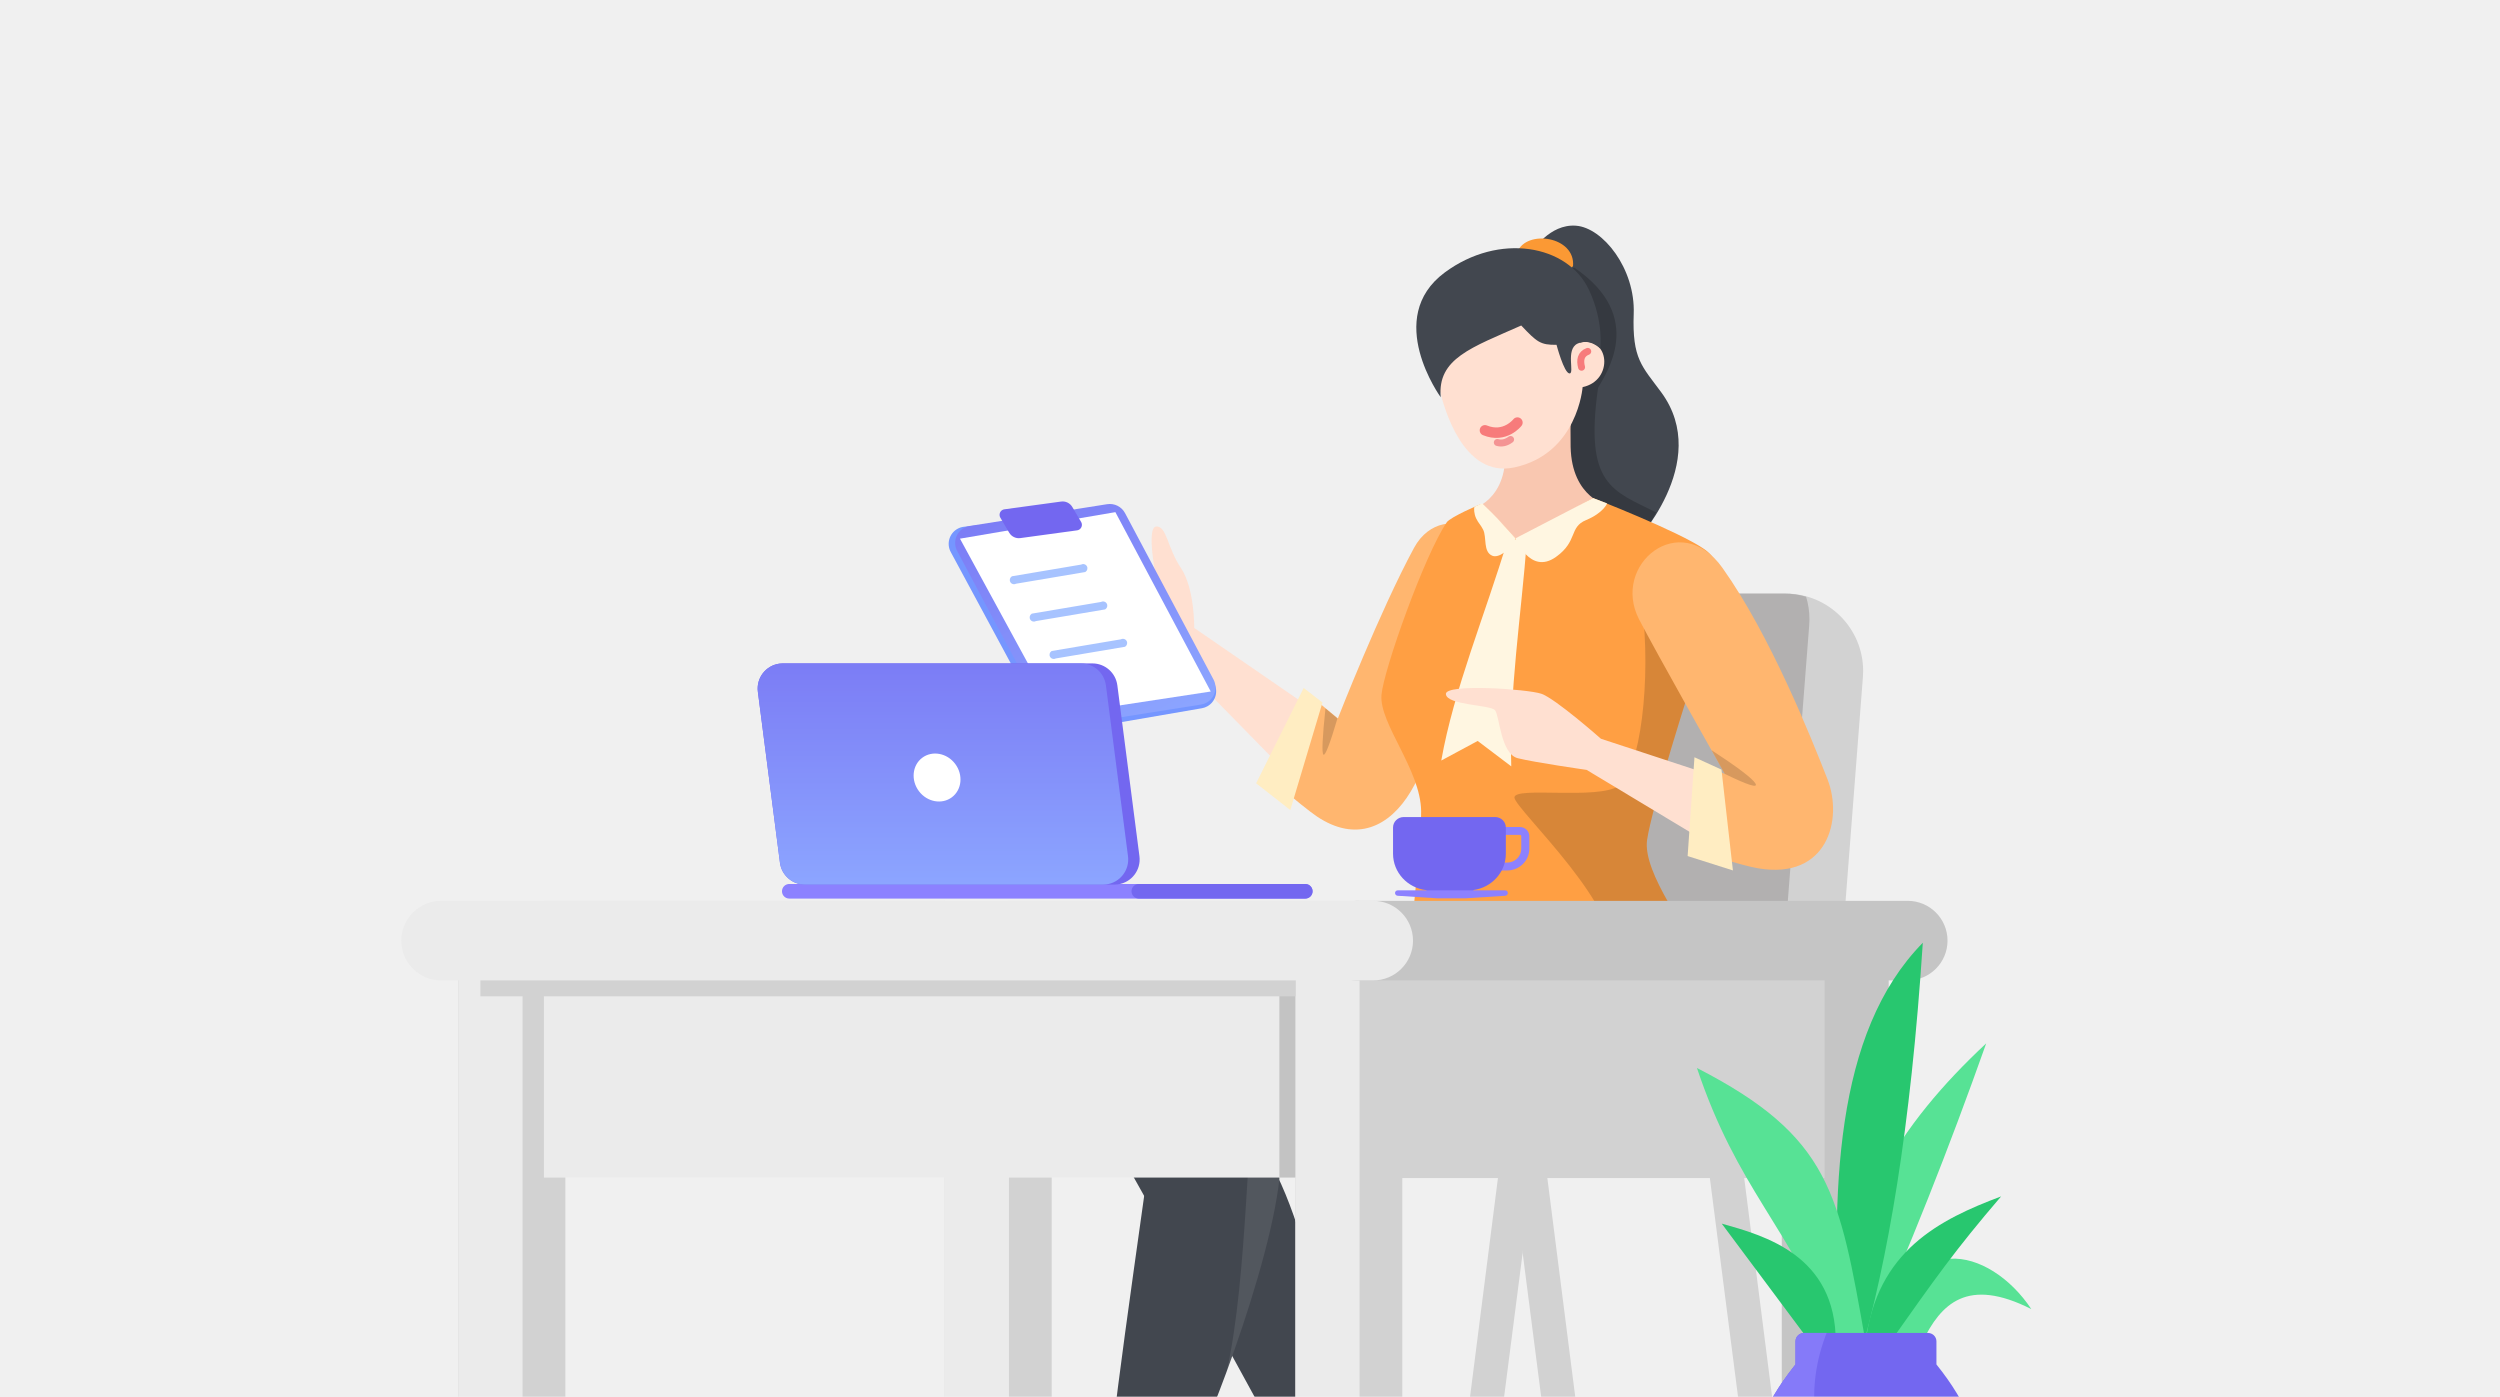
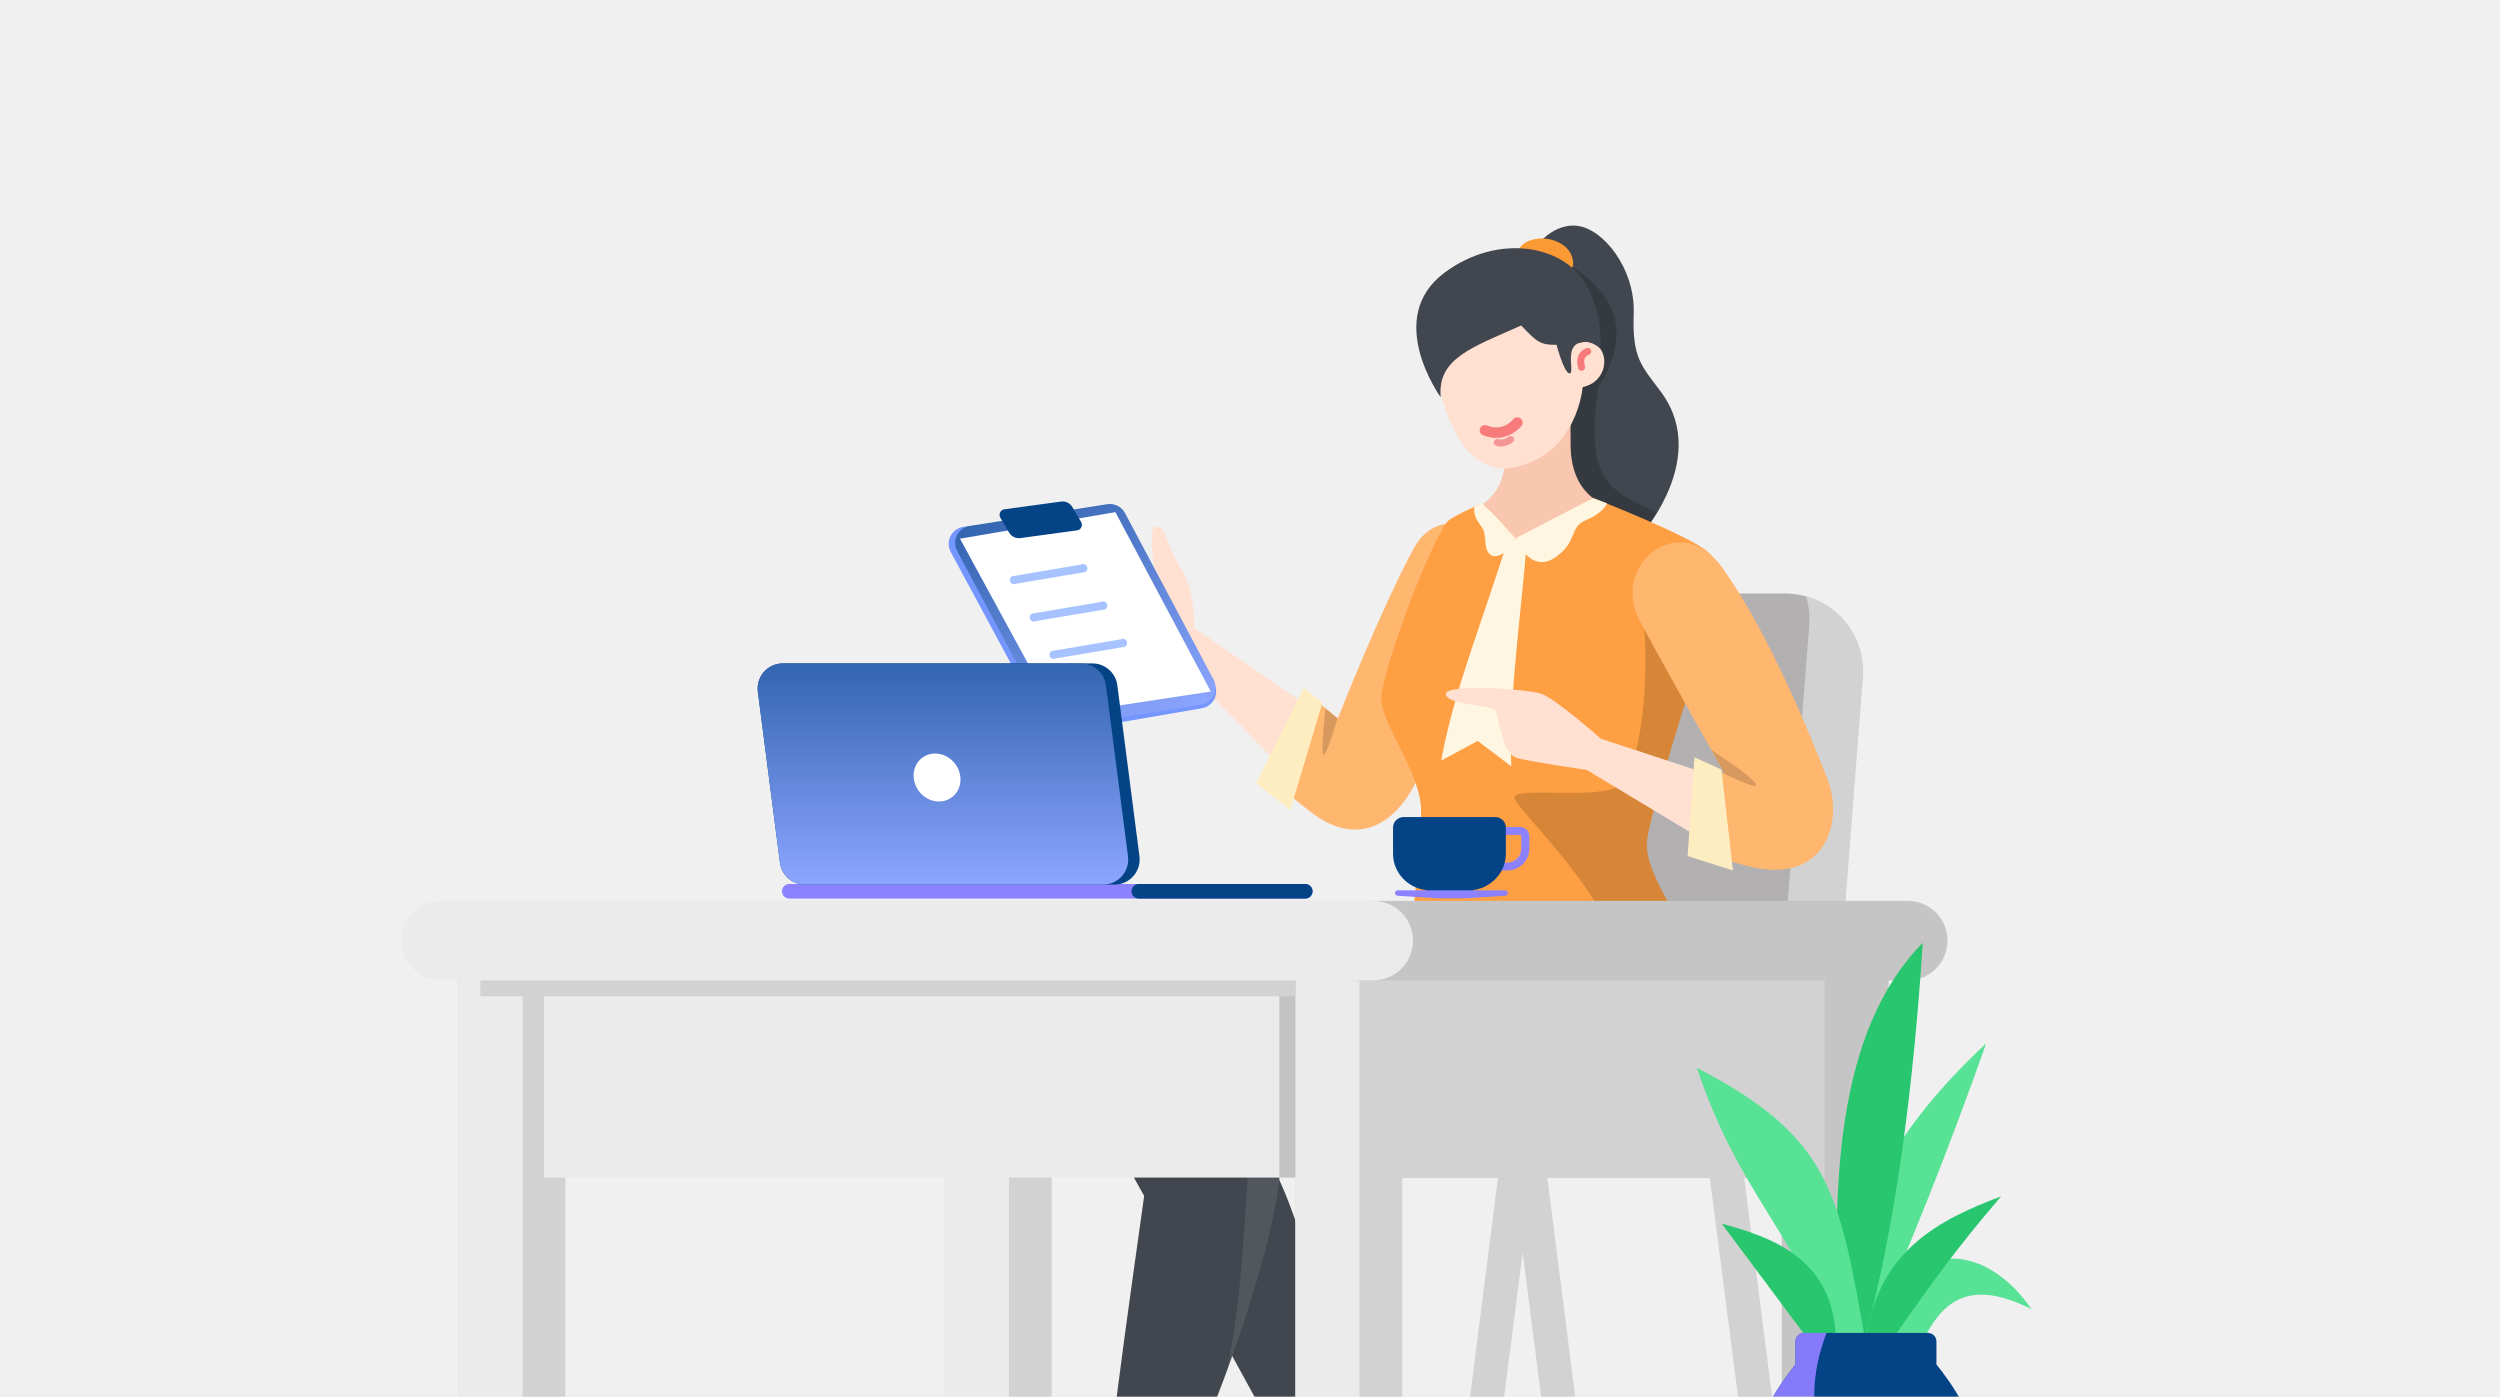
<svg xmlns="http://www.w3.org/2000/svg" xmlns:xlink="http://www.w3.org/1999/xlink" width="358px" height="200px" viewBox="0 0 358 200" version="1.1">
  <defs>
    <path d="M6,0 L352,0 C355.314,-6.08718376e-16 358,2.686 358,6 L358,200 L358,200 L0,200 L0,6 C-4.05812251e-16,2.686 2.686,6.08718376e-16 6,0 Z" id="path-1" />
    <linearGradient x1="68.669%" y1="-53.107%" x2="68.669%" y2="100%" id="linearGradient-3">
-       <stop stop-color="#7367F0" offset="0%" />
+       <stop stop-color="#044386" offset="0%" />
      <stop stop-color="#8CA5FF" offset="100%" />
    </linearGradient>
    <linearGradient x1="68.669%" y1="-53.107%" x2="68.669%" y2="100%" id="linearGradient-4">
-       <stop stop-color="#7367F0" offset="0%" />
+       <stop stop-color="#044386" offset="0%" />
      <stop stop-color="#8CA5FF" offset="100%" />
    </linearGradient>
    <path d="M7.952,0.064 L25.69,0.064 C26.366,0.064 26.914,0.603 26.914,1.268 L26.914,4.578 C31.399,10.144 33.642,15.71 33.642,21.277 C33.642,26.672 31.727,32.066 27.896,37.461 C27.668,37.784 27.293,37.976 26.894,37.976 L6.749,37.976 C6.349,37.976 5.975,37.784 5.746,37.461 C1.915,32.066 0,26.672 0,21.277 C0,15.815 2.159,10.354 6.477,4.893 L6.728,4.578 L6.728,1.268 C6.728,0.603 7.276,0.064 7.952,0.064 Z" id="path-5" />
  </defs>
  <g id="📝-Pages-New" stroke="none" stroke-width="1" fill="none" fill-rule="evenodd">
    <g id="Knowledge-Base" transform="translate(-670, -791)">
      <g id="Illustration" transform="translate(670, 791)">
        <mask id="mask-2" fill="white">
          <use xlink:href="#path-1" />
        </mask>
        <g id="Mask" />
        <g mask="url(#mask-2)">
          <g transform="translate(57, 30)">
            <g id="Chair4" transform="translate(121, 55)">
              <polygon id="Path" fill="#D2D2D2" points="38.077 71.363 28.831 143.879 33.679 143.815 42.925 72.042" />
              <polygon id="Path" fill="#D2D2D2" transform="translate(44.20678, 107.6211) scale(-1, 1) translate(-44.20678, -107.6211) " points="46.406 71.363 37.159 143.879 42.007 143.815 51.254 72.042" />
              <polygon id="Path" fill="#D2D2D2" transform="translate(72.39661, 107.6211) scale(-1, 1) translate(-72.39661, -107.6211) " points="74.596 71.363 65.349 143.879 70.197 143.815 79.444 72.042" />
              <path d="M0,75.186 C-5.12399906e-16,71.002 3.392,67.61 7.576,67.61 L36.218,67.61 C41.936,67.61 46.717,63.261 47.256,57.568 L51.76,10.042 C52.299,4.349 57.08,2.82683167e-15 62.798,0 L77.715,0 C83.839,6.51445281e-16 88.803,4.964 88.803,11.088 C88.803,11.374 88.792,11.659 88.77,11.944 L84.08,72.53 C83.633,78.304 78.817,82.762 73.025,82.762 L7.576,82.762 C3.392,82.762 5.12399906e-16,79.37 0,75.186 Z" id="Path" fill="#D2D2D2" />
              <path d="M77.51,-2.27373675e-13 C78.594,-2.27572851e-13 79.642,0.156 80.632,0.446 C80.945,1.469 81.113,2.555 81.113,3.68 C81.113,3.966 81.102,4.253 81.079,4.538 L76.394,64.893 C75.946,70.666 71.13,75.123 65.339,75.123 L0.071,75.123 L0.001,75.122 C0,75.073 9.36073955e-17,75.024 0,74.974 C6.90201459e-15,70.801 3.383,67.418 7.556,67.418 L36.107,67.418 C41.825,67.418 46.605,63.071 47.146,57.379 L51.645,10.039 C52.185,4.347 56.965,-2.24547053e-13 62.683,-2.27373675e-13 L77.51,-2.27373675e-13 Z" id="Combined-Shape" fill="#B2B0B0" />
            </g>
            <g id="Wom3.4" transform="translate(143, 100) scale(-1, 1) translate(-143, -100) translate(80, 0)">
              <g id="LLeg" transform="translate(28.09581, 104.5721)" fill="#42474F">
                <path d="M15.558,0.024 C22.487,0.333 61.05,8.844 68.057,10.29 C75.063,11.737 80.986,19.561 75.644,28.622 C69.643,38.793 54.16,67.679 50.401,74.191 C48.54,77.414 39.154,75.607 41.359,70.197 C45.469,60.113 47.378,34.78 57.857,25.544 C57.857,25.544 22.616,31.664 7.393,24.653 C-3.67,19.557 -1.167,-0.722 15.558,0.024 Z" id="Path" />
              </g>
              <g id="LArm" transform="translate(48.23367, 44.95087)">
                <path d="M43.754,14.969 C43.754,14.969 43.676,9.343 45.648,6.403 C47.62,3.463 47.698,0.34 49.191,0.442 C50.683,0.544 49.205,7.803 49.205,7.803 C49.205,7.803 51.099,7.081 52.459,6.168 C53.82,5.255 57.945,0.753 58.909,1.551 C60.543,2.91 57.911,10.578 56.477,12.111 C55.038,13.644 47.179,18.687 47.179,18.687 L27.93,38.329 L24.316,28.35 L43.754,14.969 Z" id="Path" fill="#FFE0D1" />
                <path d="M1.174,13.114 C4.398,20.574 10.299,34.278 12.732,38.367 C15.781,43.487 20.589,45.743 26.218,41.944 C27.214,41.272 29.23,39.651 32.266,37.082 L26.756,24.982 C24.374,26.944 23.183,27.925 23.183,27.925 C23.183,27.925 17.134,12.452 12.268,3.488 C8.054,-4.267 -3.732,1.772 1.174,13.114 Z" id="Path" fill="#FFB66F" />
                <path d="M23.245,27.933 C24.328,31.599 24.996,33.326 25.249,33.114 C25.503,32.902 25.406,30.696 24.959,26.496 L23.245,27.933 Z" id="Path" fill-opacity="0.16" fill="#000000" />
                <polygon id="Path-65" fill="#FFEDC2" points="25.387 25.652 29.994 41.05 34.888 37.217 28.077 23.567" />
              </g>
              <g id="Head" transform="translate(19.60132, 0)">
                <g id="Group-21" transform="translate(17.13841, 26.00611) rotate(12) translate(-17.13841, -26.00611) translate(4.638413, 2.506106)">
                  <path d="M15.016,2.524 C15.016,2.524 11.819,-0.875 8.127,0.216 C4.434,1.306 1.095,7.99 2.68,14.273 C4.258,20.557 3.073,21.85 1.159,26.085 C-3.983,37.477 9.656,46.638 9.656,46.638 L24.522,43.484 L19.211,15.738 L15.016,2.524 Z" id="Path" fill="#42474F" />
                  <path d="M9.606,6.059 C0.946,15.119 8.457,21.904 9.872,23.571 C14.734,36.855 10.866,38.412 5.454,42.76 L8.364,46.078 L16.706,42.599 L16.438,5.331 L9.606,6.059 Z" id="Path-50" fill-opacity="0.199" fill="#000000" />
                </g>
                <path d="M13.051,42.433 C13.051,42.433 18.329,41.374 18.485,33.986 C18.642,26.597 17.773,24.075 17.773,24.075 L27.726,23.895 C27.726,23.895 27.835,32.13 27.836,35.109 C27.841,42.351 33.426,43.191 33.426,43.191 C33.426,43.191 32.265,48.92 23.246,49.426 C16.204,49.822 13.051,42.433 13.051,42.433 Z" id="Path" fill="#F9C7B0" />
                <g id="Group-20" transform="translate(27.08848, 21.33915) rotate(12) translate(-27.08848, -21.33915) translate(13.58848, 5.339154)">
                  <path d="M1.995,4.913 C0.754,0.819 7.424,-1.657 9.383,1.292 C9.383,1.292 10.344,4.087 8.341,5.683 C5.631,7.835 1.995,4.913 1.995,4.913 Z" id="Path" fill="#FB9934" />
                  <path d="M3.36,15.846 C-1.08,15.674 -0.356,22.161 4.257,22.152 C4.257,22.152 6.936,31.367 16.237,31.367 C23.791,31.367 24.282,20.627 24.351,18.484 C24.425,16.2 24.434,8.695 24.434,8.695 L3.187,8.685 L3.36,15.846 Z" id="Path" fill="#FFE0D1" />
                  <path d="M5.69,19.846 C6.446,19.639 6.651,15.451 6.651,15.451 C8.913,15.003 9.311,14.493 11.02,11.694 C18.613,13.309 23.767,13.802 24.434,19.35 C24.434,19.35 30.136,6.54 20.146,1.987 C11.358,-2.013 2.087,1.745 0.469,8.729 C-0.677,13.659 0.637,17.28 0.637,17.28 C0.637,17.28 1.788,15.451 3.677,15.908 C5.567,16.365 4.934,20.052 5.69,19.846 Z" id="Path" fill="#42474F" />
                  <path d="M14.608,24.436 C14.608,24.436 16.137,26.901 19.119,26.027" id="Path" stroke="#F77B7B" stroke-width="1.5" stroke-linecap="round" transform="translate(16.86349, 25.32509) rotate(-18) translate(-16.86349, -25.32509) " />
                  <path d="M15.903,27.378 C16.603,27.671 17.267,27.671 17.848,27.334" id="Path" stroke="#F49494" stroke-linecap="round" transform="translate(16.87519, 27.46345) rotate(2) translate(-16.87519, -27.46345) " />
                  <path d="M3.565,19.444 C3.844,18.44 3.72,17.563 2.721,17.162" id="Path-8" stroke="#F77B7B" stroke-linecap="round" transform="translate(3.207757, 18.30307) rotate(-13) translate(-3.207757, -18.30307) " />
                </g>
              </g>
              <g id="Group-19" transform="translate(16.70562, 41.32406)">
                <path d="M34.241,0.88 C34.362,0.874 38.619,2.737 39.109,3.456 C42.302,8.137 48.165,24.612 48.466,28.186 C48.807,32.308 42.859,38.875 42.786,44.843 C42.721,50.812 45.33,68.784 44.318,70.463 C43.314,72.141 36.716,80.116 35.339,80.148 C33.955,80.181 32.921,75.994 30.824,76.085 C28.735,76.176 24.379,81.727 22.501,81.688 C20.631,81.647 1.248,69.377 2.729,65.882 C4.219,62.386 11.134,53.698 10.429,48.935 C9.733,44.173 4.171,26.592 2.163,20.609 C0.163,14.625 -1.448,9.859 2.284,7.284 C6.017,4.71 18.161,0 18.161,0 L29.035,6.078 C29.035,6.078 33.61,0.91 34.241,0.88 Z" id="Path" fill="#FF9F43" />
                <path d="M30.375,5.909 C33.636,16.745 38.112,27.423 39.904,37.585 L34.69,34.778 L29.881,38.419 C30.221,27.854 28.446,16.762 27.63,5.909 L30.375,5.909 Z" id="Path" fill="#FFF6E1" />
                <path d="M11.326,14.23 L11.202,15.106 C9.741,25.988 11.47,39.194 14.467,41.208 C17.525,43.265 29.43,41.247 29.43,42.875 C29.43,44.504 12.978,59.43 15.679,66.566 C17.164,70.489 16.667,73.978 14.187,77.033 L13.468,76.549 C7.848,72.741 1.883,67.879 2.729,65.882 C4.219,62.386 11.134,53.698 10.429,48.935 C9.761,44.363 4.608,27.978 2.42,21.381 L1.723,19.289 C0.913,16.837 0.239,14.615 0.076,12.698 L0.579,12.373 C8.614,7.226 12.197,7.845 11.326,14.23 L11.326,14.23 Z" id="Path" fill-opacity="0.16" fill="#000000" />
                <path d="M16.154,0.767 L18.161,0 L29.274,5.763 C29.274,5.763 27.184,11.076 23.484,8.43 C20.312,6.168 21.65,4.177 19.164,3.15 C16.687,2.123 16.154,0.767 16.154,0.767 Z" id="Path" fill="#FFF6E1" />
                <path d="M29.274,5.763 C30.079,7.551 31.717,8.596 32.563,8.271 C33.961,7.734 33.361,5.597 33.912,4.518 C34.306,3.752 34.561,3.636 34.906,2.917 C35.227,2.257 35.24,1.466 35.158,1.247 L34.065,0.751 C33.063,1.694 32.329,2.417 31.863,2.917 C31.283,3.541 30.419,4.49 29.274,5.763 Z" id="Path" fill="#FFF6E1" />
              </g>
              <g id="RArm" transform="translate(0, 47.66368)">
                <path d="M33.745,28.126 C33.745,28.126 40.288,22.348 42.29,21.678 C44.293,21.007 56.022,20.202 55.949,21.717 C55.864,23.34 49.564,23.247 48.912,24.045 C48.259,24.844 48.11,30.302 45.643,30.915 C43.18,31.528 35.798,32.584 35.798,32.584 L18.138,43.213 L17.383,33.501 L33.745,28.126 Z" id="Path" fill="#FFE0D1" />
                <path d="M16.341,3.661 C9.448,13.369 3.563,28.156 1.304,33.921 C-0.955,39.686 1.324,48.381 11.257,46.674 C12.375,46.482 14.188,46.001 16.696,45.23 L19.07,31.878 C17.029,32.733 16.008,33.161 16.008,33.161 C16.008,33.161 25.88,15.699 28.291,11.017 C32.318,3.2 22.412,-4.892 16.341,3.661 Z" id="Path" fill="#FFB66F" />
                <path d="M16.008,33.161 C12.665,34.79 11.204,35.247 11.624,34.53 C12.045,33.813 14.137,32.225 17.9,29.765 L16.008,33.161 Z" id="Path" fill-opacity="0.16" fill="#000000" />
                <polygon id="Path-64" fill="#FFEDC2" points="16.486 32.544 14.847 46.982 21.331 44.925 20.353 30.776" />
              </g>
              <g id="RLeg" transform="translate(15.94627, 101.5411)">
                <path d="M6.757,0.134 C-1.984,13.276 -1.129,22.783 9.321,28.653 C22.707,36.172 63.994,27.364 63.994,27.364 C63.994,27.364 63.262,33.248 63.994,38.496 C65.907,52.202 75.004,75.037 76.928,77.906 C79.59,81.874 87.697,78.881 87.85,75.577 C88.003,72.274 81.738,30.078 80.785,22.032 C79.838,13.985 76.846,12.816 68.106,10.617 C66.099,10.111 42.356,4.223 40.181,4.395 C27.723,5.378 16.581,3.957 6.757,0.134 Z" id="Path" fill="#42474F" />
                <path d="M16.28,26.462 C29.834,27.977 65.717,24.853 67.158,26.273 C68.534,27.628 68.304,51.208 71.391,64.855 C68.35,56.586 65.059,46.126 63.994,38.496 C63.262,33.248 63.994,27.364 63.994,27.364 L62.592,27.644 C55.277,29.062 21.363,35.15 9.321,28.653 C2.258,24.842 -0.475,18.942 1.123,10.952 C3.049,20.377 8.102,25.547 16.28,26.462 Z" id="Path" fill-opacity="0.192" fill="#FFFFFF" opacity="0.44" />
                <ellipse id="Oval" fill-opacity="0.192" fill="#FFFFFF" transform="translate(86.56548, 23.11196) rotate(13) translate(-86.56548, -23.11196) " cx="86.565" cy="23.112" rx="2.278" ry="4.168" />
                <ellipse id="Oval" fill-opacity="0.192" fill="#FFFFFF" transform="translate(75.93463, 20.45977) rotate(-16) translate(-75.93463, -20.45977) " cx="75.935" cy="20.46" rx="3.037" ry="4.547" />
              </g>
            </g>
            <g id="Example-Task1" transform="translate(97.77145, 58.16383) rotate(-28) translate(-97.77145, -58.16383) translate(85.27145, 37.16383)">
              <g id="Group-3" transform="translate(-0, -0)">
                <path d="M3.716,1.906 L22.562,9.467 C23.474,9.833 24.082,10.706 24.108,11.688 L24.819,38.439 C24.855,39.799 23.781,40.931 22.421,40.967 C22.137,40.975 21.855,40.933 21.585,40.845 L2.19,34.461 C1.184,34.13 0.502,33.193 0.496,32.135 L0.334,4.207 C0.326,2.846 1.423,1.737 2.784,1.729 C3.103,1.727 3.42,1.787 3.716,1.906 Z" id="Rectangle" fill="#7596FF" fill-rule="nonzero" />
                <path d="M4.482,2.186 L23.325,8.676 C24.32,9.019 24.987,9.954 24.987,11.006 L24.987,37.988 C24.987,39.348 23.884,40.452 22.523,40.452 C22.25,40.452 21.979,40.406 21.72,40.317 L2.877,33.827 C1.883,33.484 1.216,32.549 1.216,31.497 L1.216,4.515 C1.216,3.155 2.319,2.051 3.68,2.051 C3.953,2.051 4.224,2.097 4.482,2.186 Z" id="Rectangle" fill="url(#linearGradient-3)" />
                <polygon id="Rectangle" fill="#FFFFFF" fill-rule="nonzero" points="2.399 3.14 23.831 10.235 23.831 39.326 2.691 31.91" />
-                 <path d="M9.99,2.414 L17.686,5.25 C18.291,5.473 18.703,6.037 18.731,6.682 L18.84,9.177 C18.859,9.618 18.517,9.992 18.075,10.011 C17.969,10.016 17.863,9.999 17.764,9.962 L10.068,7.126 C9.463,6.903 9.051,6.339 9.023,5.695 L8.914,3.199 C8.895,2.758 9.238,2.384 9.679,2.365 C9.785,2.361 9.891,2.377 9.99,2.414 Z" id="Rectangle" fill="#7367F0" fill-rule="nonzero" />
+                 <path d="M9.99,2.414 L17.686,5.25 C18.291,5.473 18.703,6.037 18.731,6.682 L18.84,9.177 C18.859,9.618 18.517,9.992 18.075,10.011 C17.969,10.016 17.863,9.999 17.764,9.962 L10.068,7.126 C9.463,6.903 9.051,6.339 9.023,5.695 L8.914,3.199 C8.895,2.758 9.238,2.384 9.679,2.365 C9.785,2.361 9.891,2.377 9.99,2.414 Z" id="Rectangle" fill="#044386" fill-rule="nonzero" />
                <path d="M15.985,14.567 C16.321,14.567 16.593,14.839 16.593,15.173 C16.593,15.484 16.358,15.74 16.056,15.775 L15.985,15.779 L6.456,12.605 C6.12,12.605 5.848,12.334 5.848,11.999 C5.848,11.688 6.083,11.432 6.385,11.397 L6.456,11.393 L15.985,14.567 Z" id="Path" fill="#A7C3FF" />
                <path d="M15.985,20.628 C16.321,20.628 16.593,20.899 16.593,21.234 C16.593,21.545 16.358,21.801 16.056,21.836 L15.985,21.84 L6.456,18.666 C6.12,18.666 5.848,18.394 5.848,18.06 C5.848,17.749 6.083,17.493 6.385,17.458 L6.456,17.454 L15.985,20.628 Z" id="Path" fill="#A7C3FF" />
                <path d="M15.985,26.689 C16.321,26.689 16.593,26.96 16.593,27.295 C16.593,27.605 16.358,27.862 16.056,27.897 L15.985,27.901 L6.456,24.726 C6.12,24.726 5.848,24.455 5.848,24.12 C5.848,23.809 6.083,23.553 6.385,23.518 L6.456,23.514 L15.985,26.689 Z" id="Path" fill="#A7C3FF" />
              </g>
            </g>
            <g id="Group-26" transform="translate(0, 99)">
              <g id="Group-25" transform="translate(8.649351, 0)">
                <polygon id="Rectangle" fill="#D2D2D2" points="69.648 3.799 84.956 3.799 84.956 100.493 69.648 100.493" />
                <polygon id="Rectangle" fill="#EBEBEB" points="69.648 -1.78512303e-13 78.833 -1.78512303e-13 78.833 100.493 69.648 100.493" />
                <polygon id="Rectangle" fill="#D2D2D2" points="1.05161699e-15 3.799 75.777 3.799 75.777 32.801 15.308 32.801 15.308 100.493 1.05161699e-15 100.493" />
                <polygon id="Rectangle" fill="#EBEBEB" points="1.01974981e-15 3.799 9.185 3.799 9.185 100.493 1.01974981e-15 100.493" />
              </g>
              <g id="Group-25">
                <polygon id="Rectangle" fill="#C5C5C5" points="198.15 3.799 213.459 3.799 213.459 100.493 198.15 100.493" />
                <polygon id="Rectangle" fill="#D2D2D2" points="128.503 3.799 204.28 3.799 204.28 39.699 143.811 39.699 143.811 100.493 128.503 100.493" />
                <polygon id="Rectangle" fill="#EBEBEB" points="20.89 -2.81575148e-13 137.599 -4.04882098e-13 137.599 39.628 20.89 39.628" />
                <polygon id="Rectangle" fill="#C3C3C3" points="126.207 3.799 135.392 3.799 135.392 39.628 126.207 39.628" />
                <polygon id="Rectangle" fill="#EBEBEB" points="128.503 3.799 137.688 3.799 137.688 100.493 128.503 100.493" />
                <path d="M137.299,0 L216.186,0 C219.333,2.97461293e-15 221.885,2.551 221.885,5.698 C221.885,8.845 219.333,11.396 216.186,11.396 L137.299,11.396 C134.152,11.396 131.601,8.845 131.601,5.698 C131.601,2.551 134.152,5.7810075e-16 137.299,0 Z" id="Rectangle" fill="#C5C5C5" />
                <polygon id="Rectangle" fill="#D2D2D2" points="11.794 2.279 128.503 2.279 128.503 13.676 11.794 13.676" />
                <path d="M6.164,-1.78139615e-14 L139.644,-1.78139615e-14 C142.791,6.58155786e-15 145.342,2.551 145.342,5.698 C145.342,8.845 142.791,11.396 139.644,11.396 L6.164,11.396 C3.017,11.396 0.466,8.845 0.466,5.698 C0.466,2.551 3.017,-1.90122176e-14 6.164,-1.78139615e-14 Z" id="Rectangle" fill="#EBEBEB" />
              </g>
            </g>
            <g id="Cup" transform="translate(152, 93) scale(-1, 1) translate(-152, -93) translate(142, 87)">
              <path d="M5.196,1.431 L1.346,1.431 C0.603,1.431 0,2.018 0,2.743 L0,4.541 C0,6.259 1.428,7.651 3.19,7.651 L5.196,7.651 C5.514,7.651 5.773,7.4 5.773,7.089 C5.773,6.778 5.514,6.526 5.196,6.526 L3.19,6.526 C2.065,6.526 1.154,5.638 1.154,4.541 L1.154,2.743 C1.154,2.64 1.24,2.556 1.346,2.556 L5.196,2.556 C5.514,2.556 5.773,2.304 5.773,1.993 C5.773,1.683 5.514,1.431 5.196,1.431 Z" id="Path" fill="#8C81FF" />
-               <path d="M17.979,0 C18.828,0 19.517,0.672 19.517,1.5 L19.517,5.25 C19.517,7.95 17.427,10.174 14.738,10.467 L14.737,11.25 L8.003,11.25 L8.003,10.45 C5.382,10.096 3.363,7.903 3.363,5.25 L3.363,1.5 C3.363,0.672 4.052,0 4.902,0 L17.979,0 Z" id="Path" fill="#7367F0" />
+               <path d="M17.979,0 C18.828,0 19.517,0.672 19.517,1.5 L19.517,5.25 C19.517,7.95 17.427,10.174 14.738,10.467 L14.737,11.25 L8.003,11.25 L8.003,10.45 C5.382,10.096 3.363,7.903 3.363,5.25 L3.363,1.5 C3.363,0.672 4.052,0 4.902,0 L17.979,0 Z" id="Path" fill="#044386" />
              <path d="M3.452,10.5 L18.856,10.5 C19.063,10.5 19.231,10.668 19.231,10.875 C19.231,11.086 19.067,11.261 18.857,11.274 L13.196,11.641 L13.196,11.641 L9.157,11.641 L3.451,11.274 C3.241,11.261 3.077,11.086 3.077,10.875 C3.077,10.668 3.245,10.5 3.452,10.5 Z" id="Rectangle" fill="#8C81FF" />
            </g>
            <g id="FacingBack-Laptop3" transform="translate(51, 65)">
              <path d="M5.027,31.585 L78.915,31.585 C79.493,31.585 79.961,32.053 79.961,32.631 C79.961,33.209 79.493,33.677 78.915,33.677 L5.027,33.677 C4.45,33.677 3.981,33.209 3.981,32.631 C3.981,32.053 4.45,31.585 5.027,31.585 Z" id="Rectangle" fill="#8C81FF" />
-               <path d="M55.078,31.585 L78.915,31.585 C79.493,31.585 79.961,32.053 79.961,32.631 C79.961,33.209 79.493,33.677 78.915,33.677 L55.078,33.677 C54.5,33.677 54.032,33.209 54.032,32.631 C54.032,32.053 54.5,31.585 55.078,31.585 Z" id="Rectangle" fill="#7367F0" />
-               <path d="M4.095,0 L48.433,0 C50.243,-7.76541381e-16 51.772,1.344 52.004,3.138 L55.168,27.614 C55.423,29.586 54.031,31.391 52.059,31.646 C51.906,31.665 51.752,31.675 51.597,31.675 L7.26,31.675 C5.45,31.675 3.921,30.332 3.689,28.537 L0.525,4.062 C0.27,2.09 1.662,0.285 3.634,0.03 C3.787,0.01 3.941,2.8351131e-17 4.095,0 Z" id="Rectangle" fill="#7367F0" />
+               <path d="M55.078,31.585 L78.915,31.585 C79.493,31.585 79.961,32.053 79.961,32.631 C79.961,33.209 79.493,33.677 78.915,33.677 L55.078,33.677 C54.5,33.677 54.032,33.209 54.032,32.631 C54.032,32.053 54.5,31.585 55.078,31.585 Z" id="Rectangle" fill="#044386" />
+               <path d="M4.095,0 L48.433,0 C50.243,-7.76541381e-16 51.772,1.344 52.004,3.138 L55.168,27.614 C55.423,29.586 54.031,31.391 52.059,31.646 C51.906,31.665 51.752,31.675 51.597,31.675 L7.26,31.675 C5.45,31.675 3.921,30.332 3.689,28.537 L0.525,4.062 C0.27,2.09 1.662,0.285 3.634,0.03 C3.787,0.01 3.941,2.8351131e-17 4.095,0 Z" id="Rectangle" fill="#044386" />
              <path d="M4.095,0 L46.795,0 C48.605,9.99815459e-16 50.133,1.344 50.366,3.138 L53.53,27.614 C53.785,29.586 52.393,31.391 50.421,31.646 C50.268,31.665 50.114,31.675 49.959,31.675 L7.26,31.675 C5.45,31.675 3.921,30.332 3.689,28.537 L0.525,4.062 C0.27,2.09 1.662,0.285 3.634,0.03 C3.787,0.01 3.941,1.36061876e-15 4.095,0 Z" id="Rectangle" fill="url(#linearGradient-4)" />
              <ellipse id="Oval" fill="#FFFFFF" transform="translate(26.18607, 16.34168) rotate(-37) translate(-26.18607, -16.34168) " cx="26.186" cy="16.342" rx="3.249" ry="3.536" />
            </g>
            <g id="Group-79" transform="translate(186, 105)">
              <g id="Group-86">
                <path d="M23.979,58.234 C30.346,43.991 36.13,29.363 41.424,14.412 C29.228,25.78 19.744,39.63 21.095,58.234 L23.979,58.234 Z" id="Path-113" fill="#57E295" />
                <path d="M20.586,59.721 C19.079,35.435 19.718,12.88 32.347,0 C30.605,26.665 27.346,45.45 23.219,59.721 L20.586,59.721 Z" id="Rectangle" fill="#28C76F" />
                <path d="M20.007,57.192 C12.951,40.221 5.861,35.356 2.45563569e-14,17.935 C19.181,27.771 20.383,35.893 24.148,57.192 L20.007,57.192 Z" id="Path-112" fill="#57E295" />
                <path d="M16.209,57.192 L3.551,40.221 C9.665,41.944 19.883,44.735 19.883,57.192 L16.209,57.192 Z" id="Path-114" fill="#28C76F" />
                <path d="M28.048,57.192 L32.271,57.192 C34.954,51.651 38.735,47.837 47.884,52.461 C41.887,43.427 29.583,40.694 28.048,57.192 Z" id="Path-116" fill="#57E295" />
                <path d="M24.164,57.192 L27.675,57.192 C34.12,48.078 36.891,44.106 43.56,36.323 C34.774,39.62 25.756,44.106 24.164,57.192 Z" id="Path-117" fill="#28C76F" />
              </g>
              <g id="Group-85" transform="translate(7.384615, 55.8125)">
                <mask id="mask-6" fill="white">
                  <use xlink:href="#path-5" />
                </mask>
-                 <use id="Rectangle" fill="#7367F0" xlink:href="#path-5" />
+                 <use id="Rectangle" fill="#044386" xlink:href="#path-5" />
                <path d="M-4.282,-0.978 L11.622,-0.978 C4.008,16.458 19.027,26.784 11.622,44.155 L-4.282,44.155 L-4.282,-0.978 Z" id="Rectangle" fill="#857AF9" mask="url(#mask-6)" />
              </g>
            </g>
          </g>
        </g>
      </g>
    </g>
  </g>
</svg>
